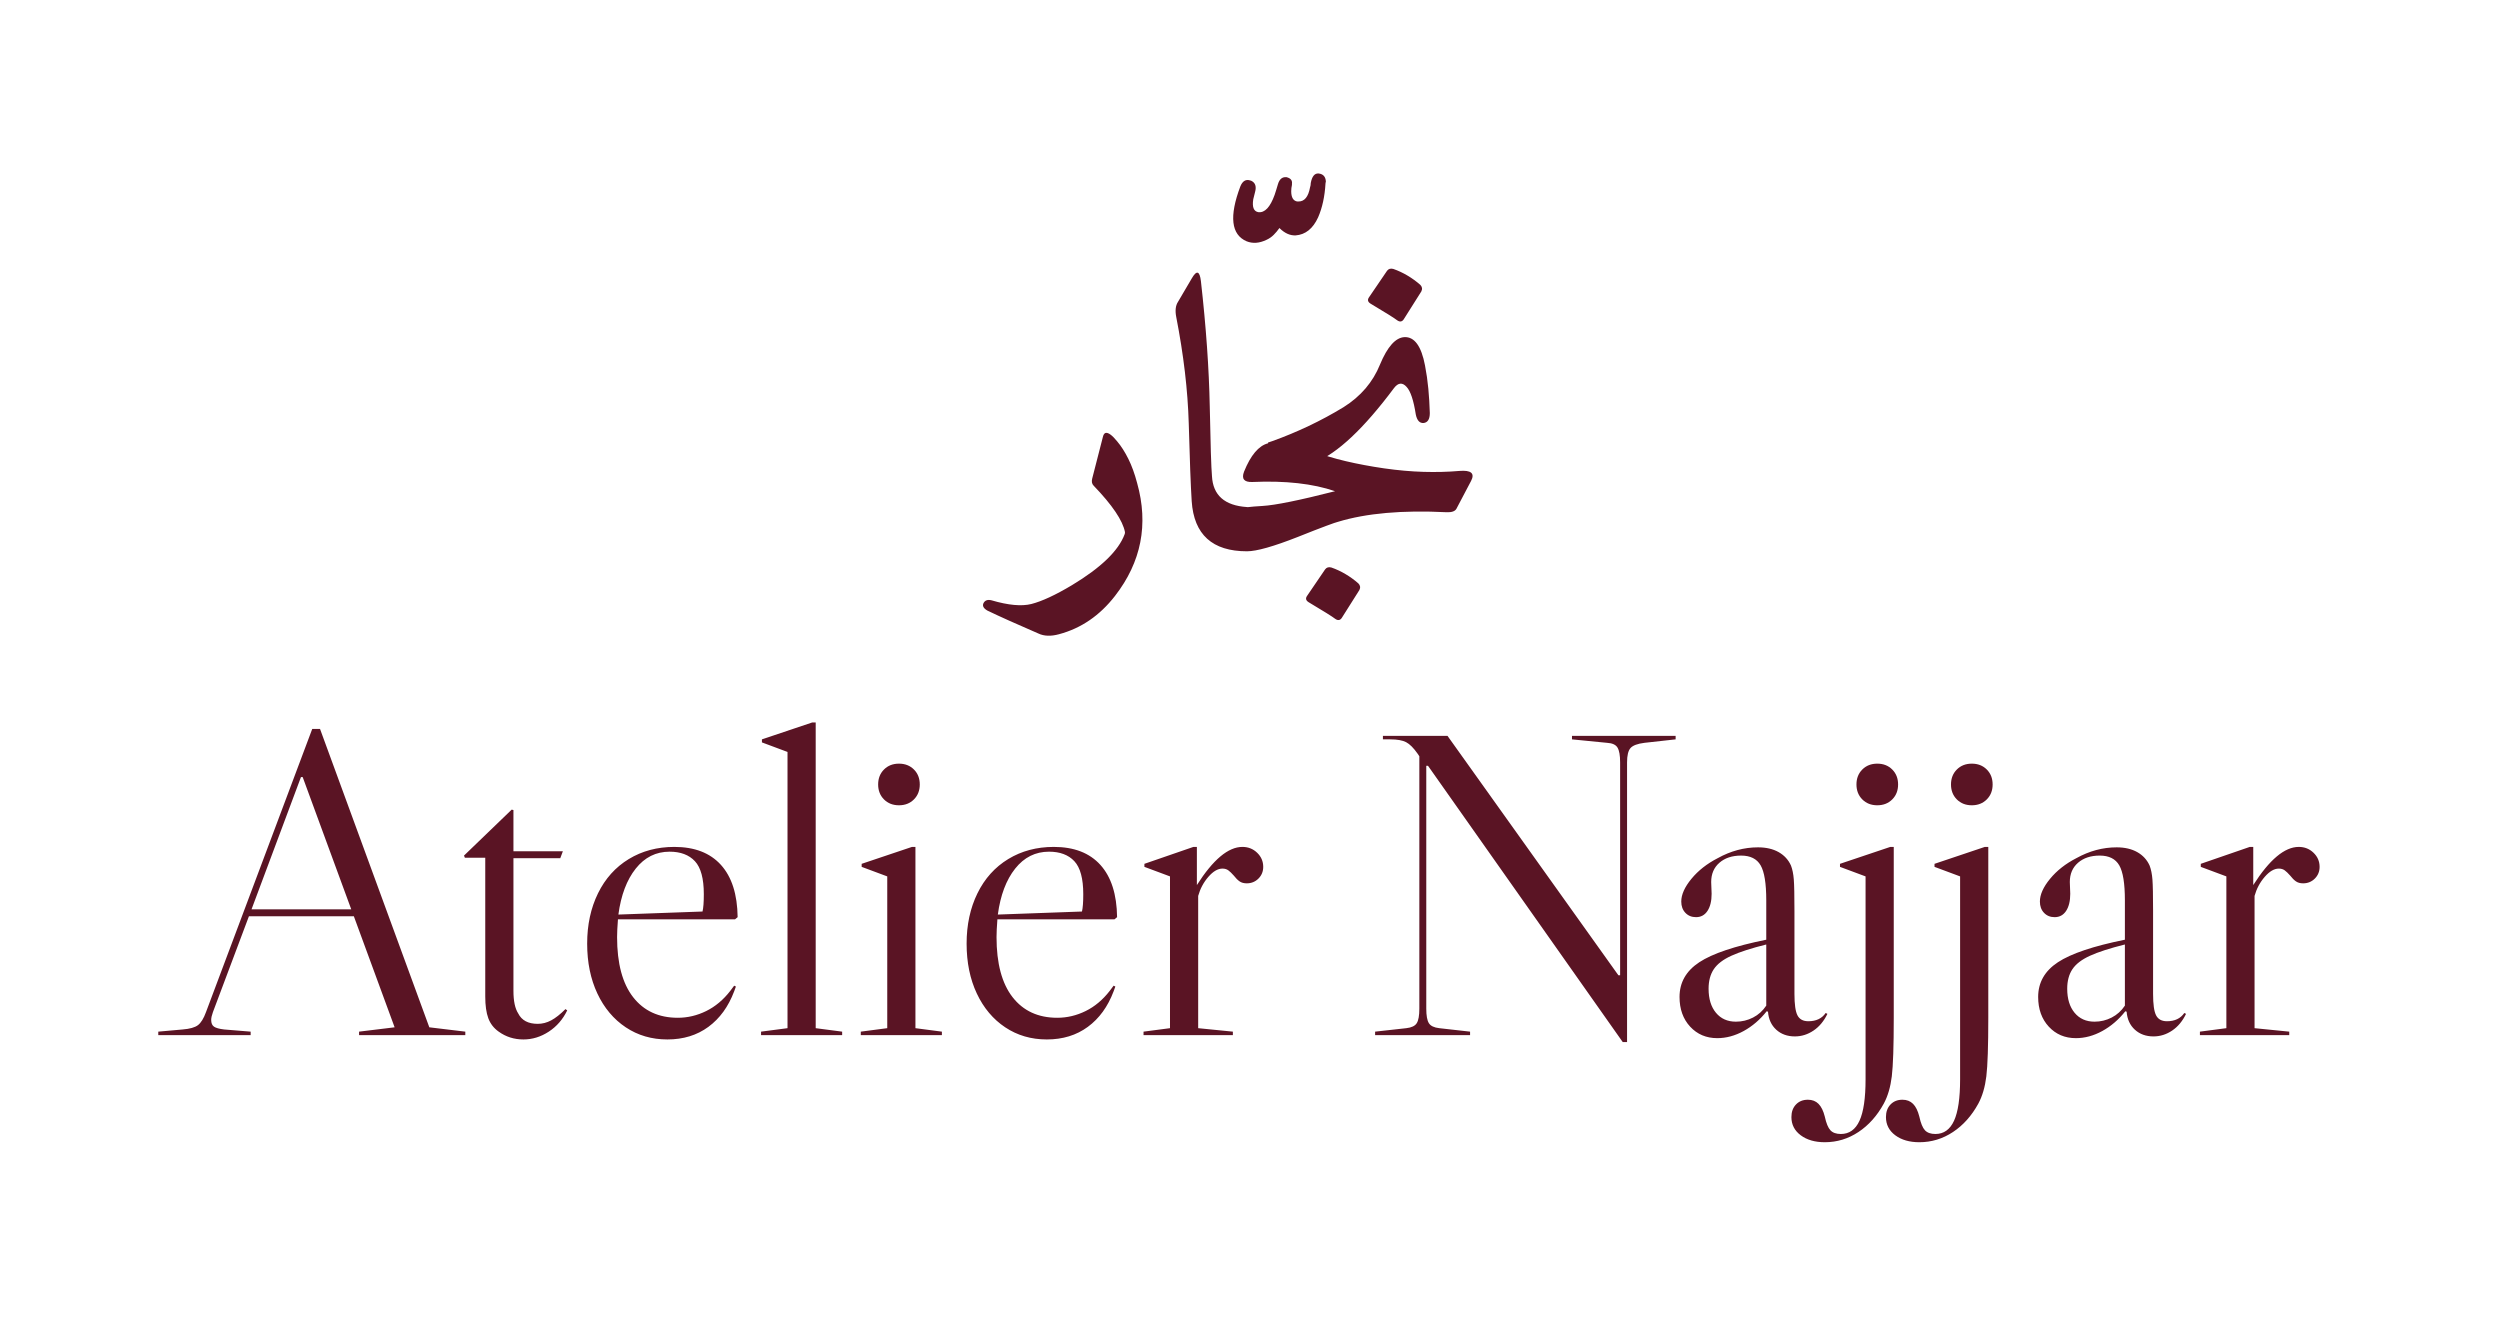
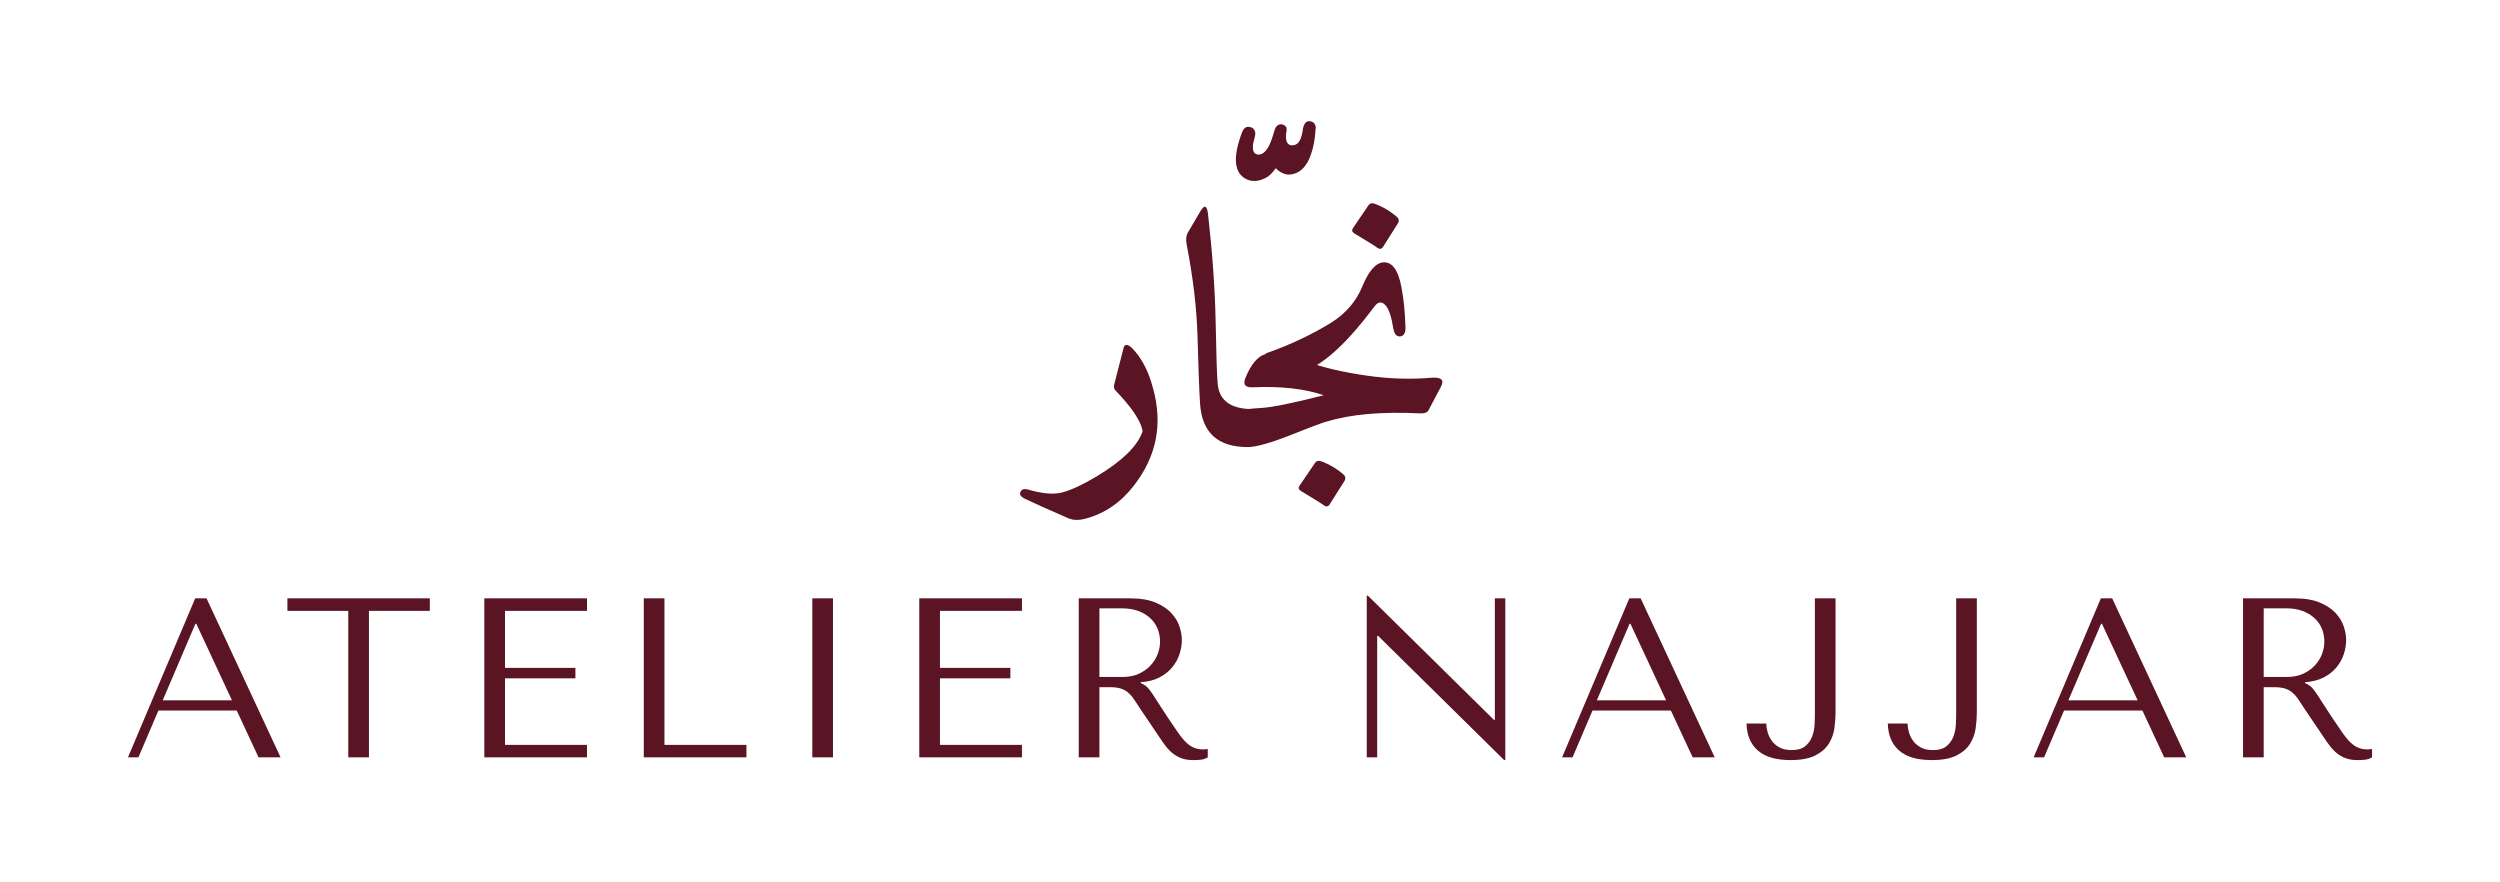
- <svg xmlns="http://www.w3.org/2000/svg" viewBox="0 0 1153 607" width="1153" height="607">
-   <path d="M508.64 201.556Q508.98 200.026 509.83 199.686Q511.7 199.176 515.27 203.596Q517.99 206.826 520.37 211.586Q522.75 216.346 524.45 222.806Q532.44 251.366 514.25 274.826Q503.71 288.426 488.41 292.506Q482.8 294.036 478.89 292.166Q471.41 288.936 465.545 286.301Q459.68 283.666 455.43 281.626Q452.71 280.096 453.56 278.226Q454.58 276.186 457.3 276.866Q468.86 280.266 475.66 278.566Q482.97 276.696 494.36 269.896Q514.42 257.826 518.67 246.436Q518.84 246.096 518.84 245.416Q517.31 237.426 504.39 223.996Q503.2 222.806 503.71 220.766ZM549.61 128.456Q553.01 122.506 553.86 129.646Q557.43 161.266 557.94 187.446Q558.45 213.966 558.96 219.576Q559.64 232.836 575.11 233.856Q580.38 234.196 581.06 238.956Q581.23 239.806 581.145 241.421Q581.06 243.036 580.72 245.246Q580.04 249.326 578.85 251.876Q577.83 254.256 575.11 254.256Q551.14 254.256 549.61 231.136Q549.27 225.866 548.93 216.856Q548.59 207.846 548.25 195.266Q547.91 183.706 546.465 171.466Q545.02 159.226 542.47 146.136Q541.62 141.716 543.32 139.166ZM604.52 84.426Q605.37 79.836 608.09 80.006Q611.32 80.346 611.49 83.746Q611.49 83.916 611.405 84.086Q611.32 84.256 611.32 84.596Q610.81 93.606 607.92 100.236Q604.35 108.056 597.55 108.566Q593.64 108.736 590.07 105.166Q588.88 106.866 587.435 108.311Q585.99 109.756 584.12 110.606Q579.19 112.986 574.94 111.286Q564.23 106.696 572.05 85.956Q573.58 82.216 576.64 83.236Q576.81 83.236 576.895 83.321Q576.98 83.406 577.15 83.406Q579.87 84.766 578.85 88.506Q578.68 89.356 578.425 90.206Q578.17 91.056 578 91.906Q577.15 97.346 580.38 97.856Q584.8 98.366 587.86 89.866Q588.2 88.676 588.625 87.486Q589.05 86.296 589.39 84.936Q590.41 81.536 593.13 81.706H593.3Q596.19 82.386 595.85 84.766V85.276Q595.68 85.956 595.595 86.721Q595.51 87.486 595.51 88.166Q595.51 92.416 598.23 92.926H598.91Q602.99 92.926 604.18 86.466Q604.35 85.956 604.435 85.446Q604.52 84.936 604.52 84.426ZM573.75 217.536Q578.34 206.146 584.8 204.446Q591.43 202.746 605.37 208.016Q612.34 210.736 620.67 212.691Q629.0 214.646 638.35 216.006Q647.87 217.366 656.54 217.621Q665.21 217.876 673.03 217.196Q681.19 216.516 678.47 221.786L671.67 234.706Q670.65 236.406 667.08 236.236Q636.65 234.706 617.1 240.656Q616.25 240.826 611.66 242.526Q607.07 244.226 598.57 247.626Q581.74 254.256 575.11 254.256Q571.03 254.256 569.16 245.586Q567.46 237.086 572.39 234.536Q573.58 233.856 582.25 233.346Q591.09 232.836 615.74 226.546Q600.44 221.276 577.49 222.296Q571.88 222.466 573.75 217.536ZM611.15 262.586Q612.17 261.226 614.04 261.736Q617.44 262.926 620.585 264.796Q623.73 266.666 626.45 269.046Q627.81 270.406 626.96 272.106L618.8 285.026Q617.61 286.726 615.74 285.366Q614.04 284.006 603.5 277.716Q601.63 276.526 602.82 274.826ZM659.43 190.506Q659.43 194.756 656.54 195.096Q653.82 195.266 652.97 191.186Q651.44 181.326 648.72 178.436Q645.83 175.206 642.94 178.946Q622.03 206.996 606.39 213.286Q598.4 216.686 592.79 214.646Q586.16 212.436 585.14 206.146L584.8 204.106L586.84 203.426Q595.34 200.366 603.585 196.456Q611.83 192.546 619.65 187.786Q631.55 180.306 636.48 168.066Q641.58 155.826 647.7 155.486Q654.67 155.146 657.22 168.576Q658.24 173.846 658.75 179.286Q659.26 184.726 659.43 190.506ZM639.71 124.886Q640.73 123.526 642.6 124.036Q646.0 125.226 649.145 127.096Q652.29 128.966 655.01 131.346Q656.37 132.706 655.52 134.406L647.36 147.326Q646.17 149.026 644.3 147.666Q642.6 146.306 632.06 140.016Q630.19 138.826 631.38 137.126Z" fill="#5A1424" />
-   <path d="M214.6 475.795V477.395H165.6V475.795L182 473.795L163.2 422.595H114.8L98.2 466.795Q97.4 468.995 97.4 470.395Q97.4 472.595 98.7 473.495Q100 474.395 103.4 474.795L115.6 475.795V477.395H73V475.795L84.2 474.795Q89.2 474.395 91.3 472.795Q93.4 471.195 95 466.795L144 336.195H147.6L198 473.795ZM162 419.395 139.6 358.395H138.8L116 419.395ZM214 394.595 214.4 395.595H223.8V459.595Q223.8 465.795 225.2 469.595Q226.6 473.395 230 475.795Q235 479.395 241.4 479.395Q247.6 479.395 253.1 475.795Q258.6 472.195 261.6 465.995L260.8 465.395Q257.2 468.995 254.2 470.595Q251.2 472.195 248 472.195Q241.4 472.195 239 467.395Q236.8 463.995 236.8 456.995V395.795H258.4L259.6 392.595H236.8V373.595L236 373.395ZM338.6 454.595 339.4 454.995 338.6 457.195Q334.6 467.795 326.7 473.595Q318.8 479.395 307.8 479.395Q297 479.395 288.6 473.795Q280.2 468.195 275.5 458.195Q270.8 448.195 270.8 435.195Q270.8 422.195 275.8 411.995Q280.8 401.795 290 396.195Q299.2 390.595 311 390.595Q325 390.595 332.5 398.895Q340 407.195 340.2 422.995L339 423.995H285Q284.6 429.195 284.6 432.195Q284.6 450.395 292.0 459.895Q299.4 469.395 312.6 469.395Q319.4 469.395 325.7 466.295Q332 463.195 336.8 456.995ZM285.2 421.795 324 420.395Q324.6 417.995 324.6 412.395Q324.6 401.595 320.5 397.195Q316.4 392.795 308.8 392.795Q299.4 392.795 293.2 400.595Q287 408.395 285.2 421.795ZM376.2 333.195H374.6L351.4 340.995V342.395L363.2 346.795V474.195L351.0 475.795V477.395H388.4V475.795L376.2 474.195ZM414.6 352.195Q418.8 352.195 421.5 354.895Q424.2 357.595 424.2 361.795Q424.2 365.995 421.5 368.695Q418.8 371.395 414.6 371.395Q410.4 371.395 407.7 368.695Q405 365.995 405 361.795Q405 357.595 407.7 354.895Q410.4 352.195 414.6 352.195ZM422.2 390.595H420.6L397.4 398.395V399.795L409.2 404.195V474.195L397 475.795V477.395H434.4V475.795L422.2 474.195ZM513.6 454.595 514.4 454.995 513.6 457.195Q509.6 467.795 501.7 473.595Q493.8 479.395 482.8 479.395Q472 479.395 463.6 473.795Q455.2 468.195 450.5 458.195Q445.8 448.195 445.8 435.195Q445.8 422.195 450.8 411.995Q455.8 401.795 465 396.195Q474.2 390.595 486 390.595Q500 390.595 507.5 398.895Q515.0 407.195 515.2 422.995L514.0 423.995H460Q459.6 429.195 459.6 432.195Q459.6 450.395 467.0 459.895Q474.4 469.395 487.6 469.395Q494.4 469.395 500.7 466.295Q507 463.195 511.8 456.995ZM460.2 421.795 499 420.395Q499.6 417.995 499.6 412.395Q499.6 401.595 495.5 397.195Q491.4 392.795 483.8 392.795Q474.4 392.795 468.2 400.595Q462 408.395 460.2 421.795ZM582.6 399.795Q582.6 402.995 580.4 405.195Q578.2 407.395 575.0 407.395Q573.0 407.395 571.7 406.495Q570.4 405.595 569.0 403.795Q567.6 402.195 566.5 401.395Q565.4 400.595 563.8 400.595Q560.6 400.595 557.3 404.395Q554.0 408.195 552.6 413.195V474.195L568.6 475.795V477.395H527.4V475.795L539.6 474.195V404.195L527.8 399.795V398.395L550.4 390.595H552.0V408.195Q563.2 390.595 573.0 390.595Q577.0 390.595 579.8 393.295Q582.6 395.995 582.6 399.795ZM772.8 339.395V340.995L758.4 342.595Q753.6 343.195 752.0 344.995Q750.4 346.795 750.4 351.595V480.595H748.4L658.6 353.195H657.8V465.195Q657.8 469.995 659.0 471.895Q660.2 473.795 663.8 474.195L678.0 475.795V477.395H634.2V475.795L648.6 474.195Q652.2 473.795 653.4 471.895Q654.6 469.995 654.6 465.195V348.795L653.8 347.595Q651.0 343.595 648.5 342.295Q646.0 340.995 641.2 340.995H637.8V339.395H667.6L746.4 449.795H747.2V351.595Q747.2 346.795 746.0 344.795Q744.8 342.795 741.2 342.595L725.0 340.995V339.395ZM774.6 459.795Q774.6 449.795 783.7 443.795Q792.8 437.795 814.6 433.395V415.195Q814.6 403.595 812.0 399.095Q809.4 394.595 803.0 394.595Q796.8 394.595 793.0 397.895Q789.2 401.195 789.2 406.795L789.4 412.195Q789.4 417.195 787.5 420.095Q785.6 422.995 782.2 422.995Q779.2 422.995 777.3 420.995Q775.4 418.995 775.4 415.795Q775.4 410.995 780.1 405.295Q784.8 399.595 792.2 395.795Q801.2 390.795 810.8 390.795Q816.4 390.795 820.3 392.995Q824.2 395.195 826.0 399.195Q827.0 401.795 827.3 405.595Q827.6 409.395 827.6 420.195V458.395Q827.6 465.595 829.0 468.295Q830.4 470.995 834.0 470.995Q839.4 470.995 842.0 467.195L842.8 467.595Q840.4 472.595 836.4 475.295Q832.4 477.995 827.8 477.995Q822.6 477.995 819.2 474.895Q815.8 471.795 815.4 466.595L814.8 466.395Q810.2 472.195 804.2 475.495Q798.2 478.795 792.0 478.795Q784.4 478.795 779.5 473.495Q774.6 468.195 774.6 459.795ZM814.6 463.795V435.595Q804.2 438.195 798.5 440.795Q792.8 443.395 790.4 446.995Q788.0 450.595 788.0 455.995Q788.0 462.995 791.4 467.095Q794.8 471.195 800.6 471.195Q804.8 471.195 808.5 469.295Q812.2 467.395 814.6 463.795ZM865.8 352.195Q870.0 352.195 872.7 354.895Q875.4 357.595 875.4 361.795Q875.4 365.995 872.7 368.695Q870.0 371.395 865.8 371.395Q861.6 371.395 858.9 368.695Q856.2 365.995 856.2 361.795Q856.2 357.595 858.9 354.895Q861.6 352.195 865.8 352.195ZM849.0 522.995Q845.8 522.995 844.2 521.295Q842.6 519.595 841.6 514.995Q840.6 510.995 838.7 509.095Q836.8 507.195 833.8 507.195Q830.4 507.195 828.3 509.395Q826.2 511.595 826.2 515.195Q826.2 520.395 830.5 523.595Q834.8 526.795 841.6 526.795Q850.0 526.795 857.1 522.095Q864.2 517.395 868.8 508.995Q871.6 503.795 872.5 496.395Q873.4 488.995 873.4 469.395V390.595H871.8L848.6 398.395V399.795L860.4 404.195V497.795Q860.4 510.795 857.6 516.895Q854.8 522.995 849.0 522.995ZM909.4 352.195Q913.6 352.195 916.3 354.895Q919.0 357.595 919.0 361.795Q919.0 365.995 916.3 368.695Q913.6 371.395 909.4 371.395Q905.2 371.395 902.5 368.695Q899.8 365.995 899.8 361.795Q899.8 357.595 902.5 354.895Q905.2 352.195 909.4 352.195ZM892.6 522.995Q889.4 522.995 887.8 521.295Q886.2 519.595 885.2 514.995Q884.2 510.995 882.3 509.095Q880.4 507.195 877.4 507.195Q874.0 507.195 871.9 509.395Q869.8 511.595 869.8 515.195Q869.8 520.395 874.1 523.595Q878.4 526.795 885.2 526.795Q893.6 526.795 900.7 522.095Q907.8 517.395 912.4 508.995Q915.2 503.795 916.1 496.395Q917.0 488.995 917.0 469.395V390.595H915.4L892.2 398.395V399.795L904.0 404.195V497.795Q904.0 510.795 901.2 516.895Q898.4 522.995 892.6 522.995ZM940 459.795Q940 449.795 949.1 443.795Q958.2 437.795 980 433.395V415.195Q980 403.595 977.4 399.095Q974.8 394.595 968.4 394.595Q962.2 394.595 958.4 397.895Q954.6 401.195 954.6 406.795L954.8 412.195Q954.8 417.195 952.9 420.095Q951 422.995 947.6 422.995Q944.6 422.995 942.7 420.995Q940.8 418.995 940.8 415.795Q940.8 410.995 945.5 405.295Q950.2 399.595 957.6 395.795Q966.6 390.795 976.2 390.795Q981.8 390.795 985.7 392.995Q989.6 395.195 991.4 399.195Q992.4 401.795 992.7 405.595Q993 409.395 993 420.195V458.395Q993 465.595 994.4 468.295Q995.8 470.995 999.4 470.995Q1004.8 470.995 1007.4 467.195L1008.2 467.595Q1005.8 472.595 1001.8 475.295Q997.8 477.995 993.2 477.995Q988 477.995 984.6 474.895Q981.2 471.795 980.8 466.595L980.2 466.395Q975.6 472.195 969.6 475.495Q963.6 478.795 957.4 478.795Q949.8 478.795 944.9 473.495Q940 468.195 940 459.795ZM980 463.795V435.595Q969.6 438.195 963.9 440.795Q958.2 443.395 955.8 446.995Q953.4 450.595 953.4 455.995Q953.4 462.995 956.8 467.095Q960.2 471.195 966 471.195Q970.2 471.195 973.9 469.295Q977.6 467.395 980 463.795ZM1069.8 399.795Q1069.8 402.995 1067.6 405.195Q1065.4 407.395 1062.2 407.395Q1060.2 407.395 1058.9 406.495Q1057.6 405.595 1056.2 403.795Q1054.8 402.195 1053.7 401.395Q1052.6 400.595 1051.0 400.595Q1047.8 400.595 1044.5 404.395Q1041.2 408.195 1039.8 413.195V474.195L1055.8 475.795V477.395H1014.6V475.795L1026.8 474.195V404.195L1015 399.795V398.395L1037.6 390.595H1039.2V408.195Q1050.4 390.595 1060.2 390.595Q1064.2 390.595 1067.0 393.295Q1069.8 395.995 1069.8 399.795Z" fill="#5A1424" />
+ <svg xmlns="http://www.w3.org/2000/svg" viewBox="0 0 1651 582" width="1651" height="582">
+   <path d="M741.92 230.157Q742.34 228.267 743.39 227.847Q745.7 227.217 750.11 232.677Q753.47 236.667 756.41 242.547Q759.35 248.427 761.45 256.407Q771.32 291.687 748.85 320.667Q735.83 337.467 716.93 342.507Q710.0 344.397 705.17 342.087Q695.93 338.097 688.685 334.842Q681.44 331.587 676.19 329.067Q672.83 327.177 673.88 324.867Q675.14 322.347 678.5 323.187Q692.78 327.387 701.18 325.287Q710.21 322.977 724.28 314.577Q749.06 299.667 754.31 285.597Q754.52 285.177 754.52 284.337Q752.63 274.467 736.67 257.877Q735.2 256.407 735.83 253.887ZM792.53 139.857Q796.73 132.507 797.78 141.327Q802.19 180.387 802.82 212.727Q803.45 245.487 804.08 252.417Q804.92 268.797 824.03 270.057Q830.54 270.477 831.38 276.357Q831.59 277.407 831.485 279.402Q831.38 281.397 830.96 284.127Q830.12 289.167 828.65 292.317Q827.39 295.257 824.03 295.257Q794.42 295.257 792.53 266.697Q792.11 260.187 791.69 249.057Q791.27 237.927 790.85 222.387Q790.43 208.107 788.645 192.987Q786.86 177.867 783.71 161.697Q782.66 156.237 784.76 153.087ZM860.36 85.467Q861.41 79.797 864.77 80.007Q868.76 80.427 868.97 84.627Q868.97 84.837 868.865 85.047Q868.76 85.257 868.76 85.677Q868.13 96.807 864.56 104.997Q860.15 114.657 851.75 115.287Q846.92 115.497 842.51 111.087Q841.04 113.187 839.255 114.972Q837.47 116.757 835.16 117.807Q829.07 120.747 823.82 118.647Q810.59 112.977 820.25 87.357Q822.14 82.737 825.92 83.997Q826.13 83.997 826.235 84.102Q826.34 84.207 826.55 84.207Q829.91 85.887 828.65 90.507Q828.44 91.557 828.125 92.607Q827.81 93.657 827.6 94.707Q826.55 101.427 830.54 102.057Q836 102.687 839.78 92.187Q840.2 90.717 840.725 89.247Q841.25 87.777 841.67 86.097Q842.93 81.897 846.29 82.107H846.5Q850.07 82.947 849.65 85.887V86.517Q849.44 87.357 849.335 88.302Q849.23 89.247 849.23 90.087Q849.23 95.337 852.59 95.967H853.43Q858.47 95.967 859.94 87.987Q860.15 87.357 860.255 86.727Q860.36 86.097 860.36 85.467ZM822.35 249.897Q828.02 235.827 836.0 233.727Q844.19 231.627 861.41 238.137Q870.02 241.497 880.31 243.912Q890.6 246.327 902.15 248.007Q913.91 249.687 924.62 250.002Q935.33 250.317 944.99 249.477Q955.07 248.637 951.71 255.147L943.31 271.107Q942.05 273.207 937.64 272.997Q900.05 271.107 875.9 278.457Q874.85 278.667 869.18 280.767Q863.51 282.867 853.01 287.067Q832.22 295.257 824.03 295.257Q818.99 295.257 816.68 284.547Q814.58 274.047 820.67 270.897Q822.14 270.057 832.85 269.427Q843.77 268.797 874.22 261.027Q855.32 254.517 826.97 255.777Q820.04 255.987 822.35 249.897ZM868.55 305.547Q869.81 303.867 872.12 304.497Q876.32 305.967 880.205 308.277Q884.09 310.587 887.45 313.527Q889.13 315.207 888.08 317.307L878.0 333.267Q876.53 335.367 874.22 333.687Q872.12 332.007 859.1 324.237Q856.79 322.767 858.26 320.667ZM928.19 216.507Q928.19 221.757 924.62 222.177Q921.26 222.387 920.21 217.347Q918.32 205.167 914.96 201.597Q911.39 197.607 907.82 202.227Q881.99 236.877 862.67 244.647Q852.8 248.847 845.87 246.327Q837.68 243.597 836.42 235.827L836 233.307L838.52 232.467Q849.02 228.687 859.205 223.857Q869.39 219.027 879.05 213.147Q893.75 203.907 899.84 188.787Q906.14 173.667 913.7 173.247Q922.31 172.827 925.46 189.417Q926.72 195.927 927.35 202.647Q927.98 209.367 928.19 216.507ZM903.83 135.447Q905.09 133.767 907.4 134.397Q911.6 135.867 915.485 138.177Q919.37 140.487 922.73 143.427Q924.41 145.107 923.36 147.207L913.28 163.167Q911.81 165.267 909.5 163.587Q907.4 161.907 894.38 154.137Q892.07 152.667 893.54 150.567Z" fill="#5A1424" />
+   <path d="M156.35 469.258 170.75 500.158H185.3L136.4 395.158H128.9L84.5 500.158H91.4L104.6 469.258ZM153.2 462.508H107.45L129.05 411.958H129.65ZM243.65 500.158V403.408H283.85V395.158H189.8V403.408H230.0V500.158ZM319.85 395.158V500.158H387.65V491.908H333.5V447.958H380.0V441.058H333.5V403.408H387.65V395.158ZM425.15 500.158V395.158H438.8V491.908H492.95V500.158ZM536.45 395.158V500.158H550.1V395.158ZM607.1 395.158V500.158H674.9V491.908H620.75V447.958H667.25V441.058H620.75V403.408H674.9V395.158ZM712.4 395.158V500.158H726.05V453.808H732.65Q736.85 453.808 739.625 454.558Q742.4 455.308 744.65 457.108Q746.9 458.908 748.85 461.758Q750.8 464.608 753.5 468.808L765.35 486.358Q767.6 489.808 769.775 492.658Q771.95 495.508 774.5 497.533Q777.05 499.558 780.275 500.758Q783.5 501.958 788.0 501.958Q791.3 501.958 793.4 501.658Q795.5 501.358 797.6 500.158V494.608Q796.85 494.758 796.1 494.833Q795.35 494.908 794.6 494.908Q791.45 494.908 789.05 494.008Q786.65 493.108 784.55 491.383Q782.45 489.658 780.5 487.183Q778.55 484.708 776.45 481.558Q770.15 472.408 766.7 466.933Q763.25 461.458 761.225 458.458Q759.2 455.458 757.925 454.108Q756.65 452.758 754.85 451.858L753.35 451.108V450.508Q760.55 450.058 765.725 447.358Q770.9 444.658 774.2 440.608Q777.5 436.558 779.0 431.833Q780.5 427.108 780.5 422.608Q780.5 418.558 778.925 413.758Q777.35 408.958 773.525 404.833Q769.7 400.708 763.1 397.933Q756.5 395.158 746.45 395.158ZM726.05 401.758H741.2Q746.9 401.758 751.475 403.408Q756.05 405.058 759.35 407.983Q762.65 410.908 764.375 414.958Q766.1 419.008 766.1 423.808Q766.1 427.858 764.525 431.983Q762.95 436.108 759.8 439.483Q756.65 442.858 752.075 444.958Q747.5 447.058 741.5 447.058H726.05ZM987.2 395.158V475.408H986.6L903.35 393.358H902.6V500.158H909.5V419.908H910.1L993.35 501.958H994.1V395.158ZM1103.45 469.258 1117.85 500.158H1132.4L1083.5 395.158H1076.0L1031.6 500.158H1038.5L1051.7 469.258ZM1100.3 462.508H1054.55L1076.15 411.958H1076.75ZM1198.55 395.158V470.908Q1198.55 474.508 1198.325 478.783Q1198.1 483.058 1196.6 486.733Q1195.1 490.408 1192.025 492.883Q1188.95 495.358 1183.25 495.358Q1178.3 495.358 1175.075 493.558Q1171.85 491.758 1169.975 489.058Q1168.1 486.358 1167.275 483.283Q1166.45 480.208 1166.45 477.808H1153.4Q1153.7 489.358 1160.9 495.658Q1168.1 501.958 1182.5 501.958Q1192.85 501.958 1198.85 498.883Q1204.85 495.808 1207.775 491.083Q1210.7 486.358 1211.45 480.808Q1212.2 475.258 1212.2 470.458V395.158ZM1291.85 395.158V470.908Q1291.85 474.508 1291.625 478.783Q1291.4 483.058 1289.9 486.733Q1288.4 490.408 1285.325 492.883Q1282.25 495.358 1276.55 495.358Q1271.6 495.358 1268.375 493.558Q1265.15 491.758 1263.275 489.058Q1261.4 486.358 1260.575 483.283Q1259.75 480.208 1259.75 477.808H1246.7Q1247.0 489.358 1254.2 495.658Q1261.4 501.958 1275.8 501.958Q1286.15 501.958 1292.15 498.883Q1298.15 495.808 1301.075 491.083Q1304.0 486.358 1304.75 480.808Q1305.5 475.258 1305.5 470.458V395.158ZM1414.85 469.258 1429.25 500.158H1443.8L1394.9 395.158H1387.4L1343.0 500.158H1349.9L1363.1 469.258ZM1411.7 462.508H1365.95L1387.55 411.958H1388.15ZM1481.3 395.158V500.158H1494.95V453.808H1501.55Q1505.75 453.808 1508.525 454.558Q1511.3 455.308 1513.55 457.108Q1515.8 458.908 1517.75 461.758Q1519.7 464.608 1522.4 468.808L1534.25 486.358Q1536.5 489.808 1538.675 492.658Q1540.85 495.508 1543.4 497.533Q1545.95 499.558 1549.175 500.758Q1552.4 501.958 1556.9 501.958Q1560.2 501.958 1562.3 501.658Q1564.4 501.358 1566.5 500.158V494.608Q1565.75 494.758 1565.0 494.833Q1564.25 494.908 1563.5 494.908Q1560.35 494.908 1557.95 494.008Q1555.55 493.108 1553.45 491.383Q1551.35 489.658 1549.4 487.183Q1547.45 484.708 1545.35 481.558Q1539.05 472.408 1535.6 466.933Q1532.15 461.458 1530.125 458.458Q1528.1 455.458 1526.825 454.108Q1525.55 452.758 1523.75 451.858L1522.25 451.108V450.508Q1529.45 450.058 1534.625 447.358Q1539.8 444.658 1543.1 440.608Q1546.4 436.558 1547.9 431.833Q1549.4 427.108 1549.4 422.608Q1549.4 418.558 1547.825 413.758Q1546.25 408.958 1542.425 404.833Q1538.6 400.708 1532.0 397.933Q1525.4 395.158 1515.35 395.158ZM1494.95 401.758H1510.1Q1515.8 401.758 1520.375 403.408Q1524.95 405.058 1528.25 407.983Q1531.55 410.908 1533.275 414.958Q1535.0 419.008 1535.0 423.808Q1535.0 427.858 1533.425 431.983Q1531.85 436.108 1528.7 439.483Q1525.55 442.858 1520.975 444.958Q1516.4 447.058 1510.4 447.058H1494.95Z" fill="#5A1424" />
</svg>
